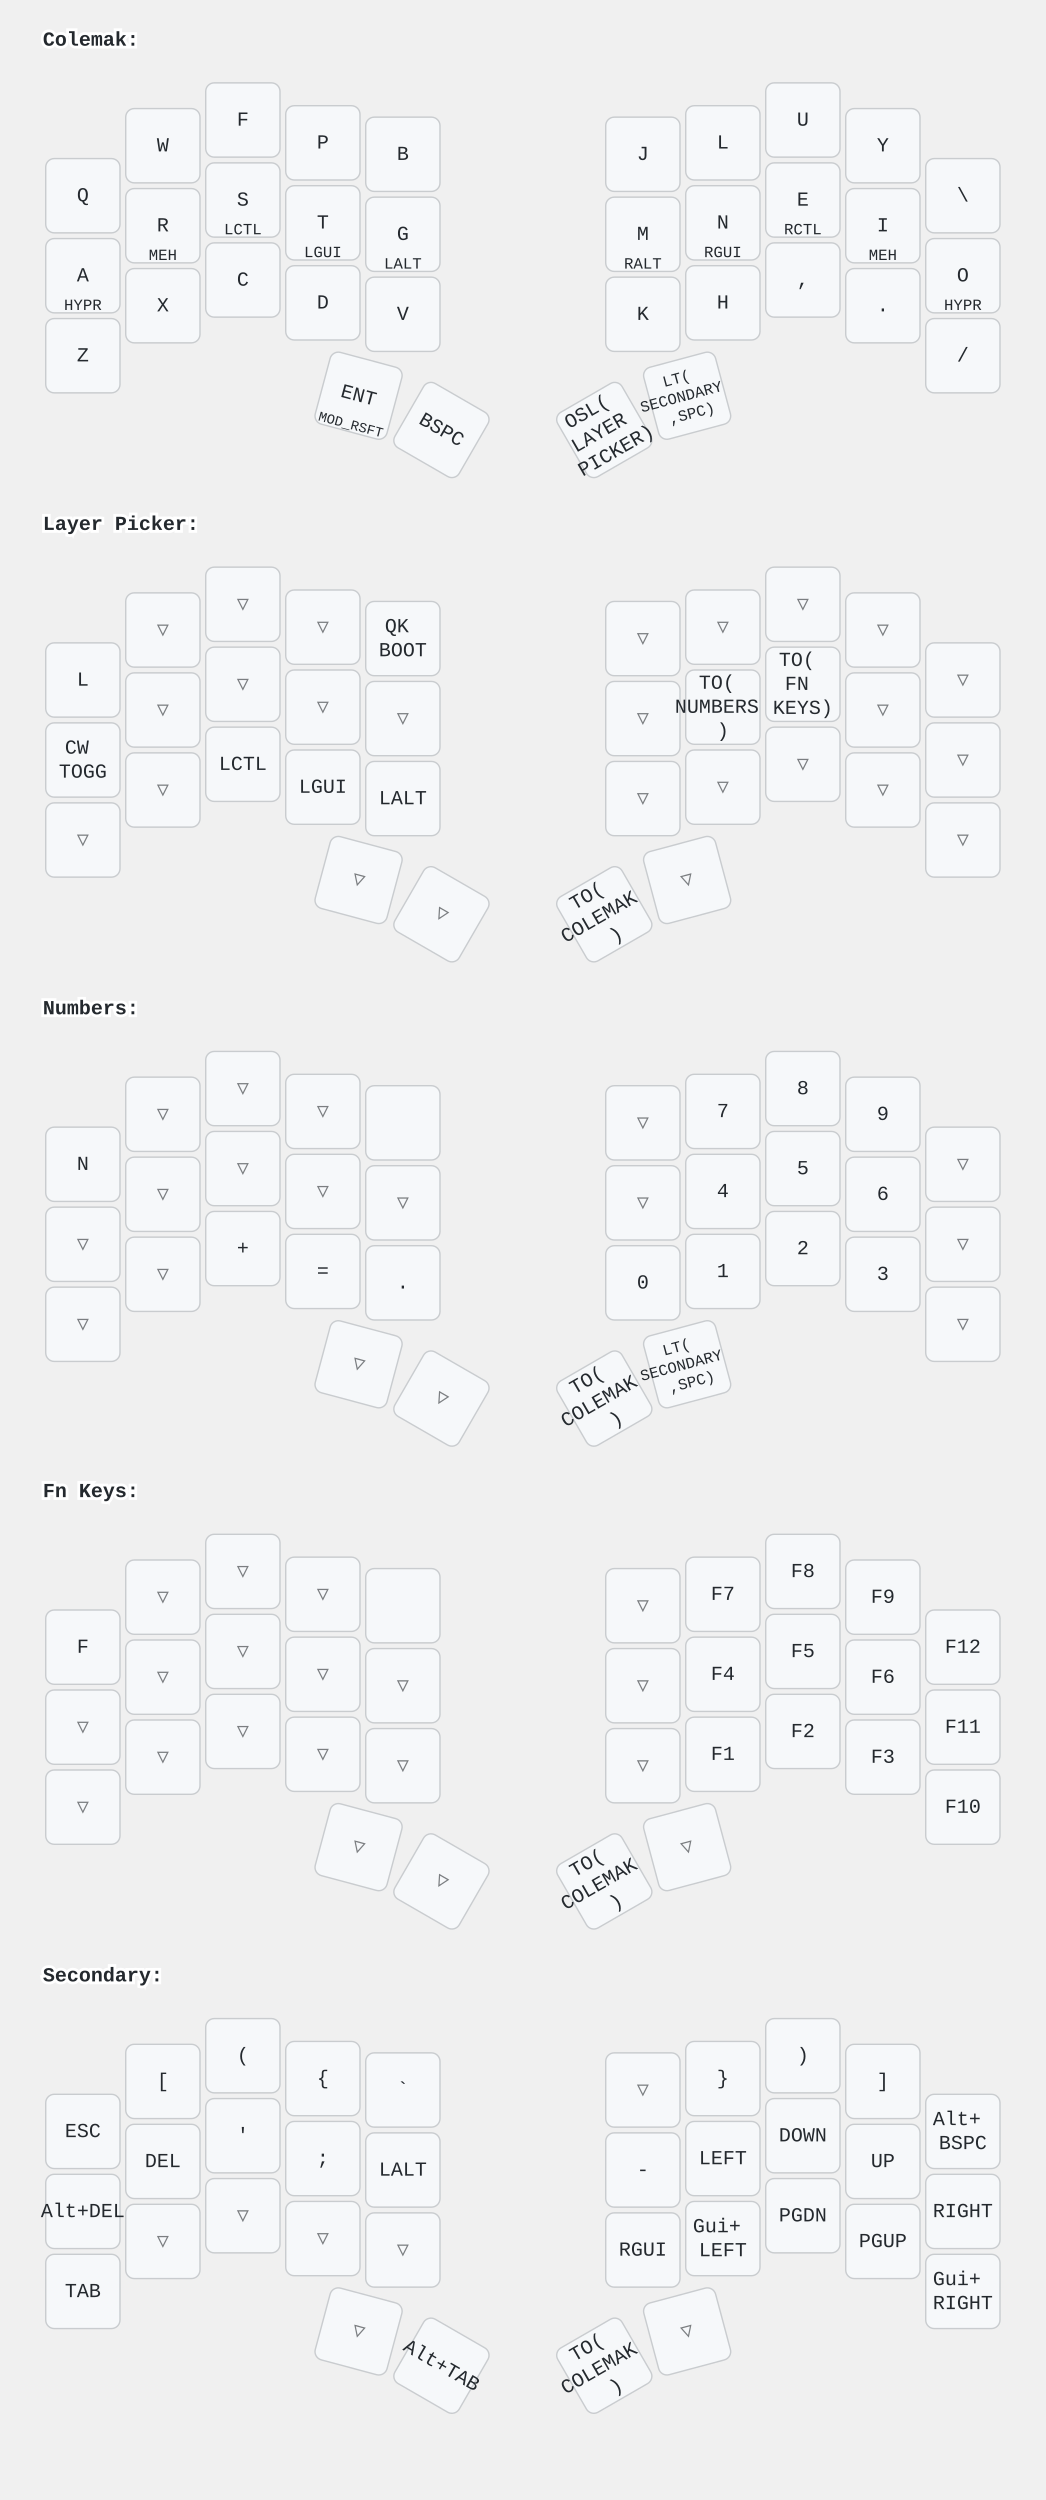
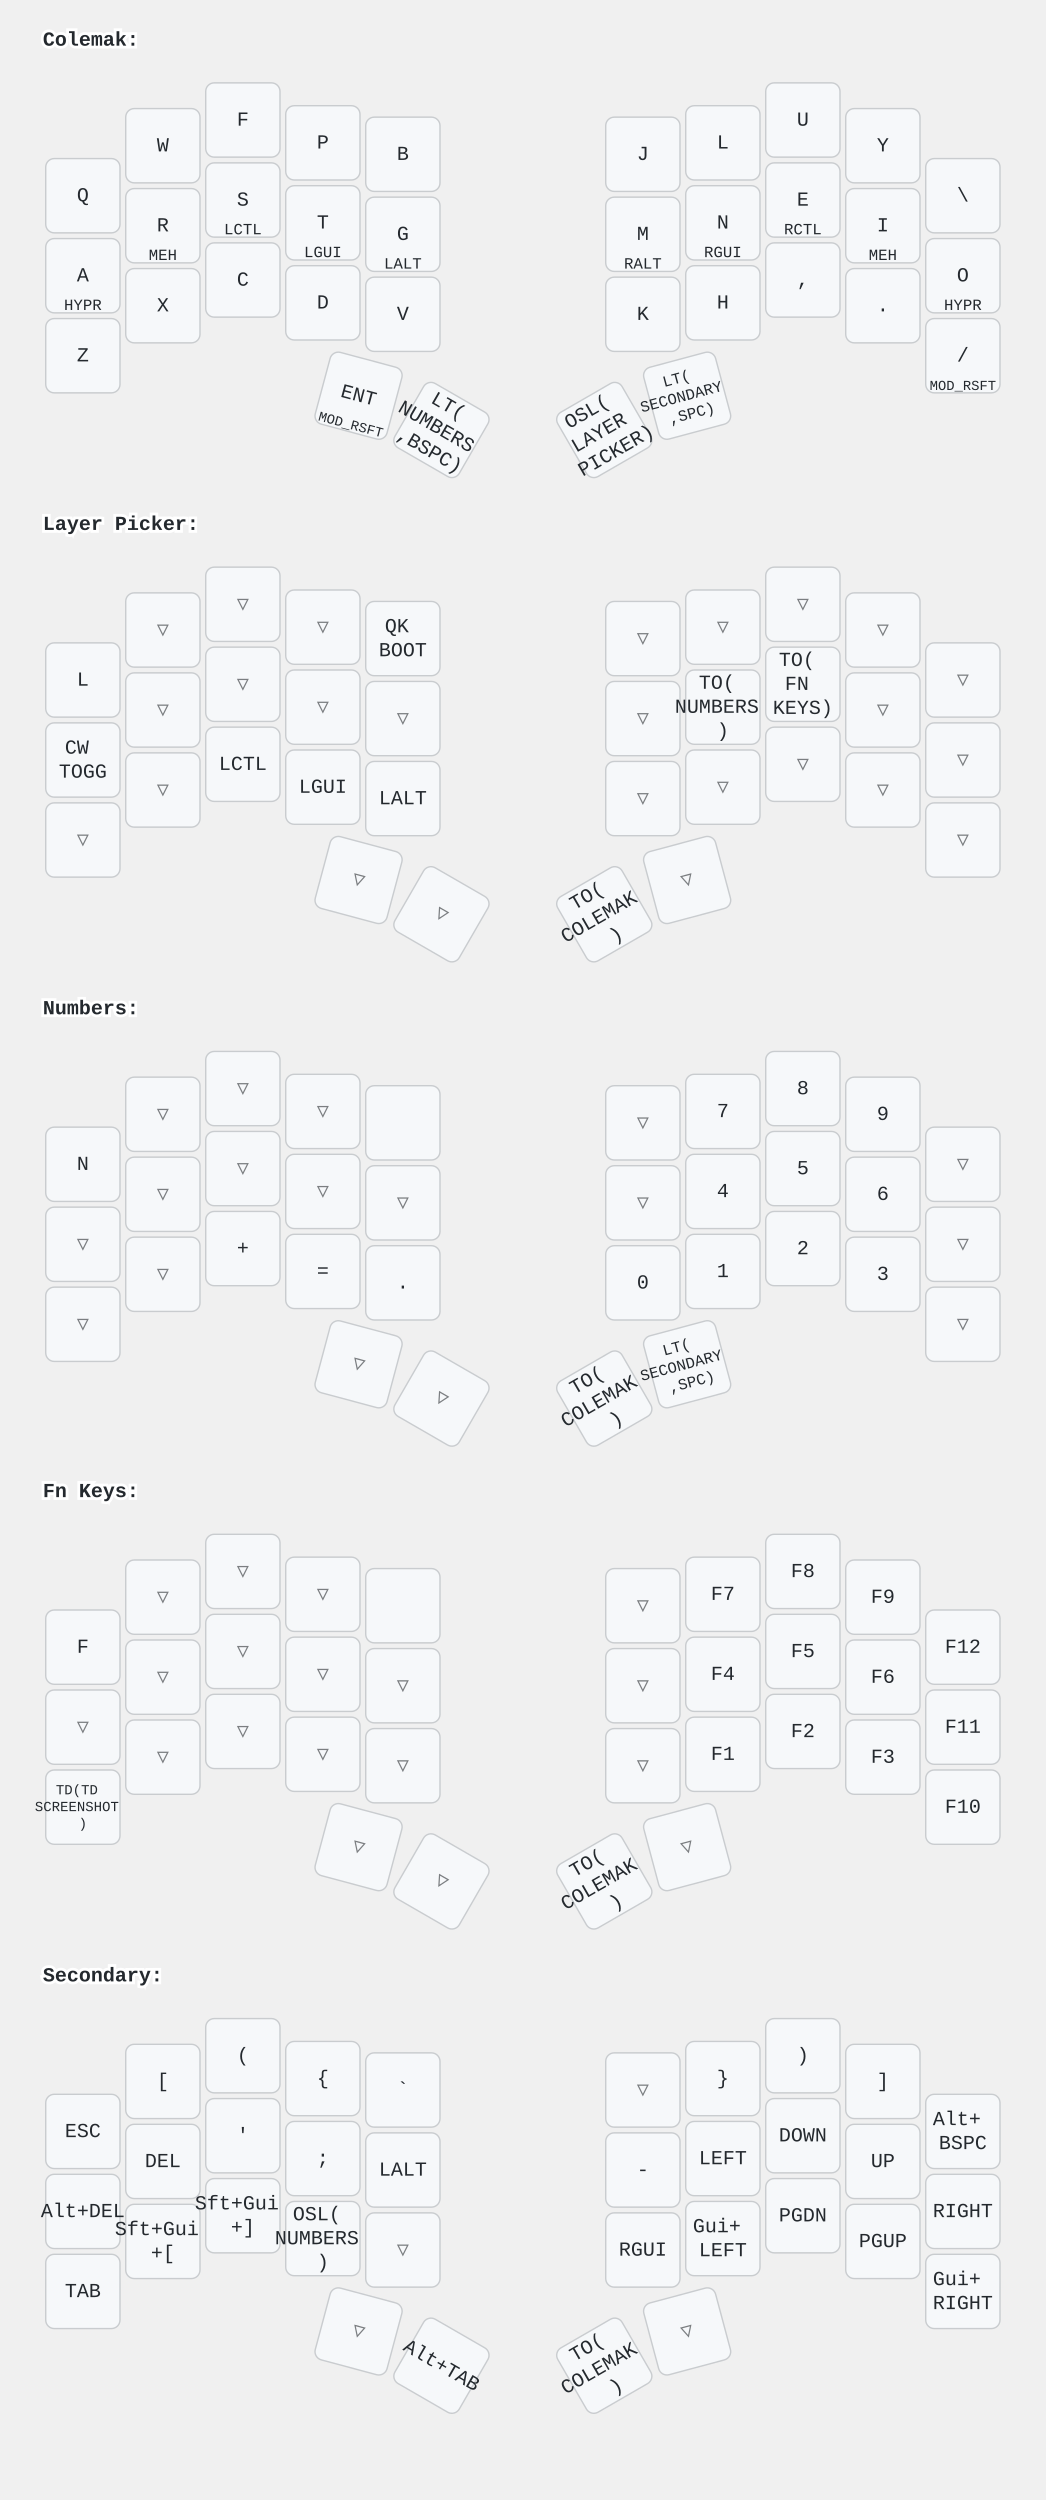
<svg xmlns="http://www.w3.org/2000/svg" width="732" height="1750" viewBox="0 0 732 1750" class="keymap">
  <style>/* inherit to force styles through use tags */
svg path {
    fill: inherit;
}

/* font and background color specifications */
svg.keymap {
    font-family: SFMono-Regular,Consolas,Liberation Mono,Menlo,monospace;
    font-size: 14px;
    font-kerning: normal;
    text-rendering: optimizeLegibility;
    fill: #24292e;
}

/* default key styling */
rect.key {
    fill: #f6f8fa;
}

rect.key, rect.combo {
    stroke: #c9cccf;
    stroke-width: 1;
}

/* default key side styling, only used is draw_key_sides is set */
rect.side {
    filter: brightness(90%);
}

/* color accent for combo boxes */
rect.combo, rect.combo-separate {
    fill: #cdf;
}

/* color accent for held keys */
rect.held, rect.combo.held {
    fill: #fdd;
}

/* color accent for ghost (optional) keys */
rect.ghost, rect.combo.ghost {
    stroke-dasharray: 4, 4;
    stroke-width: 2;
}

text {
    text-anchor: middle;
    dominant-baseline: middle;
}

/* styling for layer labels */
text.label {
    font-weight: bold;
    text-anchor: start;
    stroke: white;
    stroke-width: 4;
    paint-order: stroke;
}

/* styling for optional footer */
text.footer {
    text-anchor: end;
    dominant-baseline: auto;
    stroke: white;
    stroke-width: 4;
    paint-order: stroke;
}

/* styling for combo tap, and key non-tap label text */
text.combo, text.hold, text.shifted, text.left, text.right {
    font-size: 11px;
}

text.hold {
    text-anchor: middle;
    dominant-baseline: auto;
}

text.shifted {
    text-anchor: middle;
    dominant-baseline: hanging;
}

text.left {
    text-anchor: start;
}

text.right {
    text-anchor: end;
}

text.layer-activator {
    text-decoration: underline;
}

/* styling for hold/shifted label text in combo box */
text.combo.hold, text.combo.shifted, text.combo.left, text.combo.right {
    font-size: 8px;
}

/* lighter symbol for transparent keys */
text.trans {
    fill: #7b7e81;
}

/* styling for combo dendrons */
path.combo {
    stroke-width: 1;
    stroke: gray;
    fill: none;
}

/* Start Tabler Icons Cleanup */
/* cannot use height/width with glyphs */
.icon-tabler &gt; path {
    fill: inherit;
    stroke: inherit;
    stroke-width: 2;
}
/* hide tabler's default box */
.icon-tabler &gt; path[stroke="none"][fill="none"] {
    visibility: hidden;
}
/* End Tabler Icons Cleanup */
</style>
  <g transform="translate(30, 0)" class="layer-Colemak">
    <text x="0" y="28" class="label" id="Colemak">Colemak:</text>
    <g transform="translate(0, 56)">
      <g transform="translate(28, 81)" class="key keypos-0">
        <rect rx="6" ry="6" x="-26" y="-26" width="52" height="52" class="key" />
        <text x="0" y="0" class="key tap">Q</text>
      </g>
      <g transform="translate(84, 46)" class="key keypos-1">
        <rect rx="6" ry="6" x="-26" y="-26" width="52" height="52" class="key" />
        <text x="0" y="0" class="key tap">W</text>
      </g>
      <g transform="translate(140, 28)" class="key keypos-2">
        <rect rx="6" ry="6" x="-26" y="-26" width="52" height="52" class="key" />
        <text x="0" y="0" class="key tap">F</text>
      </g>
      <g transform="translate(196, 44)" class="key keypos-3">
        <rect rx="6" ry="6" x="-26" y="-26" width="52" height="52" class="key" />
        <text x="0" y="0" class="key tap">P</text>
      </g>
      <g transform="translate(252, 52)" class="key keypos-4">
        <rect rx="6" ry="6" x="-26" y="-26" width="52" height="52" class="key" />
        <text x="0" y="0" class="key tap">B</text>
      </g>
      <g transform="translate(420, 52)" class="key keypos-5">
        <rect rx="6" ry="6" x="-26" y="-26" width="52" height="52" class="key" />
        <text x="0" y="0" class="key tap">J</text>
      </g>
      <g transform="translate(476, 44)" class="key keypos-6">
        <rect rx="6" ry="6" x="-26" y="-26" width="52" height="52" class="key" />
        <text x="0" y="0" class="key tap">L</text>
      </g>
      <g transform="translate(532, 28)" class="key keypos-7">
        <rect rx="6" ry="6" x="-26" y="-26" width="52" height="52" class="key" />
        <text x="0" y="0" class="key tap">U</text>
      </g>
      <g transform="translate(588, 46)" class="key keypos-8">
        <rect rx="6" ry="6" x="-26" y="-26" width="52" height="52" class="key" />
        <text x="0" y="0" class="key tap">Y</text>
      </g>
      <g transform="translate(644, 81)" class="key keypos-9">
        <rect rx="6" ry="6" x="-26" y="-26" width="52" height="52" class="key" />
        <text x="0" y="0" class="key tap">\</text>
      </g>
      <g transform="translate(28, 137)" class="key keypos-10">
        <rect rx="6" ry="6" x="-26" y="-26" width="52" height="52" class="key" />
        <text x="0" y="0" class="key tap">A</text>
        <text x="0" y="24" class="key hold">HYPR</text>
      </g>
      <g transform="translate(84, 102)" class="key keypos-11">
        <rect rx="6" ry="6" x="-26" y="-26" width="52" height="52" class="key" />
        <text x="0" y="0" class="key tap">R</text>
        <text x="0" y="24" class="key hold">MEH</text>
      </g>
      <g transform="translate(140, 84)" class="key keypos-12">
        <rect rx="6" ry="6" x="-26" y="-26" width="52" height="52" class="key" />
        <text x="0" y="0" class="key tap">S</text>
        <text x="0" y="24" class="key hold">LCTL</text>
      </g>
      <g transform="translate(196, 100)" class="key keypos-13">
        <rect rx="6" ry="6" x="-26" y="-26" width="52" height="52" class="key" />
        <text x="0" y="0" class="key tap">T</text>
        <text x="0" y="24" class="key hold">LGUI</text>
      </g>
      <g transform="translate(252, 108)" class="key keypos-14">
        <rect rx="6" ry="6" x="-26" y="-26" width="52" height="52" class="key" />
        <text x="0" y="0" class="key tap">G</text>
        <text x="0" y="24" class="key hold">LALT</text>
      </g>
      <g transform="translate(420, 108)" class="key keypos-15">
        <rect rx="6" ry="6" x="-26" y="-26" width="52" height="52" class="key" />
        <text x="0" y="0" class="key tap">M</text>
        <text x="0" y="24" class="key hold">RALT</text>
      </g>
      <g transform="translate(476, 100)" class="key keypos-16">
        <rect rx="6" ry="6" x="-26" y="-26" width="52" height="52" class="key" />
        <text x="0" y="0" class="key tap">N</text>
        <text x="0" y="24" class="key hold">RGUI</text>
      </g>
      <g transform="translate(532, 84)" class="key keypos-17">
        <rect rx="6" ry="6" x="-26" y="-26" width="52" height="52" class="key" />
        <text x="0" y="0" class="key tap">E</text>
        <text x="0" y="24" class="key hold">RCTL</text>
      </g>
      <g transform="translate(588, 102)" class="key keypos-18">
        <rect rx="6" ry="6" x="-26" y="-26" width="52" height="52" class="key" />
        <text x="0" y="0" class="key tap">I</text>
        <text x="0" y="24" class="key hold">MEH</text>
      </g>
      <g transform="translate(644, 137)" class="key keypos-19">
        <rect rx="6" ry="6" x="-26" y="-26" width="52" height="52" class="key" />
        <text x="0" y="0" class="key tap">O</text>
        <text x="0" y="24" class="key hold">HYPR</text>
      </g>
      <g transform="translate(28, 193)" class="key keypos-20">
        <rect rx="6" ry="6" x="-26" y="-26" width="52" height="52" class="key" />
        <text x="0" y="0" class="key tap">Z</text>
      </g>
      <g transform="translate(84, 158)" class="key keypos-21">
        <rect rx="6" ry="6" x="-26" y="-26" width="52" height="52" class="key" />
        <text x="0" y="0" class="key tap">X</text>
      </g>
      <g transform="translate(140, 140)" class="key keypos-22">
        <rect rx="6" ry="6" x="-26" y="-26" width="52" height="52" class="key" />
        <text x="0" y="0" class="key tap">C</text>
      </g>
      <g transform="translate(196, 156)" class="key keypos-23">
        <rect rx="6" ry="6" x="-26" y="-26" width="52" height="52" class="key" />
        <text x="0" y="0" class="key tap">D</text>
      </g>
      <g transform="translate(252, 164)" class="key keypos-24">
        <rect rx="6" ry="6" x="-26" y="-26" width="52" height="52" class="key" />
        <text x="0" y="0" class="key tap">V</text>
      </g>
      <g transform="translate(420, 164)" class="key keypos-25">
        <rect rx="6" ry="6" x="-26" y="-26" width="52" height="52" class="key" />
        <text x="0" y="0" class="key tap">K</text>
      </g>
      <g transform="translate(476, 156)" class="key keypos-26">
        <rect rx="6" ry="6" x="-26" y="-26" width="52" height="52" class="key" />
        <text x="0" y="0" class="key tap">H</text>
      </g>
      <g transform="translate(532, 140)" class="key keypos-27">
        <rect rx="6" ry="6" x="-26" y="-26" width="52" height="52" class="key" />
        <text x="0" y="0" class="key tap">,</text>
      </g>
      <g transform="translate(588, 158)" class="key keypos-28">
        <rect rx="6" ry="6" x="-26" y="-26" width="52" height="52" class="key" />
        <text x="0" y="0" class="key tap">.</text>
      </g>
      <g transform="translate(644, 193)" class="key keypos-29">
        <rect rx="6" ry="6" x="-26" y="-26" width="52" height="52" class="key" />
        <text x="0" y="0" class="key tap">/</text>
+         <text x="0" y="24" class="key hold">
+           <tspan style="font-size: 88%">MOD_RSFT</tspan>
+         </text>
      </g>
      <g transform="translate(221, 221) rotate(15.0)" class="key keypos-30">
        <rect rx="6" ry="6" x="-26" y="-26" width="52" height="52" class="key" />
        <text x="0" y="0" class="key tap">ENT</text>
        <text x="0" y="24" class="key hold">
          <tspan style="font-size: 88%">MOD_RSFT</tspan>
        </text>
      </g>
      <g transform="translate(279, 245) rotate(30.0)" class="key keypos-31">
        <rect rx="6" ry="6" x="-26" y="-26" width="52" height="52" class="key" />
-         <text x="0" y="0" class="key tap">BSPC</text>
+         <text x="0" y="0" class="key tap">
+           <tspan x="0" dy="-1.2em">LT(</tspan>
+           <tspan x="0" dy="1.2em">NUMBERS</tspan>
+           <tspan x="0" dy="1.2em">,BSPC)</tspan>
+         </text>
      </g>
      <g transform="translate(393, 245) rotate(-30.0)" class="key keypos-32">
        <rect rx="6" ry="6" x="-26" y="-26" width="52" height="52" class="key" />
        <text x="0" y="0" class="key tap">
          <tspan x="0" dy="-1.2em">OSL(</tspan>
          <tspan x="0" dy="1.2em">LAYER</tspan>
          <tspan x="0" dy="1.2em">PICKER)</tspan>
        </text>
      </g>
      <g transform="translate(451, 221) rotate(-15.0)" class="key keypos-33">
        <rect rx="6" ry="6" x="-26" y="-26" width="52" height="52" class="key" />
        <text x="0" y="0" class="key tap">
          <tspan x="0" dy="-1.2em" style="font-size: 78%">LT(</tspan>
          <tspan x="0" dy="1.2em" style="font-size: 78%">SECONDARY</tspan>
          <tspan x="0" dy="1.2em" style="font-size: 78%">,SPC)</tspan>
        </text>
      </g>
    </g>
  </g>
  <g transform="translate(30, 339)" class="layer-Layer Picker">
    <text x="0" y="28" class="label" id="Layer-Picker">Layer Picker:</text>
    <g transform="translate(0, 56)">
      <g transform="translate(28, 81)" class="key keypos-0">
        <rect rx="6" ry="6" x="-26" y="-26" width="52" height="52" class="key" />
        <text x="0" y="0" class="key tap">L</text>
      </g>
      <g transform="translate(84, 46)" class="key trans keypos-1">
        <rect rx="6" ry="6" x="-26" y="-26" width="52" height="52" class="key trans" />
        <text x="0" y="0" class="key trans tap">▽</text>
      </g>
      <g transform="translate(140, 28)" class="key trans keypos-2">
        <rect rx="6" ry="6" x="-26" y="-26" width="52" height="52" class="key trans" />
        <text x="0" y="0" class="key trans tap">▽</text>
      </g>
      <g transform="translate(196, 44)" class="key trans keypos-3">
        <rect rx="6" ry="6" x="-26" y="-26" width="52" height="52" class="key trans" />
        <text x="0" y="0" class="key trans tap">▽</text>
      </g>
      <g transform="translate(252, 52)" class="key keypos-4">
        <rect rx="6" ry="6" x="-26" y="-26" width="52" height="52" class="key" />
        <text x="0" y="0" class="key tap">
          <tspan x="0" dy="-0.6em">QK</tspan>
          <tspan x="0" dy="1.2em">BOOT</tspan>
        </text>
      </g>
      <g transform="translate(420, 52)" class="key trans keypos-5">
        <rect rx="6" ry="6" x="-26" y="-26" width="52" height="52" class="key trans" />
        <text x="0" y="0" class="key trans tap">▽</text>
      </g>
      <g transform="translate(476, 44)" class="key trans keypos-6">
        <rect rx="6" ry="6" x="-26" y="-26" width="52" height="52" class="key trans" />
        <text x="0" y="0" class="key trans tap">▽</text>
      </g>
      <g transform="translate(532, 28)" class="key trans keypos-7">
        <rect rx="6" ry="6" x="-26" y="-26" width="52" height="52" class="key trans" />
        <text x="0" y="0" class="key trans tap">▽</text>
      </g>
      <g transform="translate(588, 46)" class="key trans keypos-8">
        <rect rx="6" ry="6" x="-26" y="-26" width="52" height="52" class="key trans" />
        <text x="0" y="0" class="key trans tap">▽</text>
      </g>
      <g transform="translate(644, 81)" class="key trans keypos-9">
        <rect rx="6" ry="6" x="-26" y="-26" width="52" height="52" class="key trans" />
        <text x="0" y="0" class="key trans tap">▽</text>
      </g>
      <g transform="translate(28, 137)" class="key keypos-10">
        <rect rx="6" ry="6" x="-26" y="-26" width="52" height="52" class="key" />
        <text x="0" y="0" class="key tap">
          <tspan x="0" dy="-0.6em">CW</tspan>
          <tspan x="0" dy="1.2em">TOGG</tspan>
        </text>
      </g>
      <g transform="translate(84, 102)" class="key trans keypos-11">
        <rect rx="6" ry="6" x="-26" y="-26" width="52" height="52" class="key trans" />
        <text x="0" y="0" class="key trans tap">▽</text>
      </g>
      <g transform="translate(140, 84)" class="key trans keypos-12">
        <rect rx="6" ry="6" x="-26" y="-26" width="52" height="52" class="key trans" />
        <text x="0" y="0" class="key trans tap">▽</text>
      </g>
      <g transform="translate(196, 100)" class="key trans keypos-13">
        <rect rx="6" ry="6" x="-26" y="-26" width="52" height="52" class="key trans" />
        <text x="0" y="0" class="key trans tap">▽</text>
      </g>
      <g transform="translate(252, 108)" class="key trans keypos-14">
        <rect rx="6" ry="6" x="-26" y="-26" width="52" height="52" class="key trans" />
        <text x="0" y="0" class="key trans tap">▽</text>
      </g>
      <g transform="translate(420, 108)" class="key trans keypos-15">
        <rect rx="6" ry="6" x="-26" y="-26" width="52" height="52" class="key trans" />
        <text x="0" y="0" class="key trans tap">▽</text>
      </g>
      <g transform="translate(476, 100)" class="key keypos-16">
        <rect rx="6" ry="6" x="-26" y="-26" width="52" height="52" class="key" />
        <text x="0" y="0" class="key tap">
          <tspan x="0" dy="-1.2em">TO(</tspan>
          <tspan x="0" dy="1.2em">NUMBERS</tspan>
          <tspan x="0" dy="1.2em">)</tspan>
        </text>
      </g>
      <g transform="translate(532, 84)" class="key keypos-17">
        <rect rx="6" ry="6" x="-26" y="-26" width="52" height="52" class="key" />
        <text x="0" y="0" class="key tap">
          <tspan x="0" dy="-1.2em">TO(</tspan>
          <tspan x="0" dy="1.2em">FN</tspan>
          <tspan x="0" dy="1.2em">KEYS)</tspan>
        </text>
      </g>
      <g transform="translate(588, 102)" class="key trans keypos-18">
        <rect rx="6" ry="6" x="-26" y="-26" width="52" height="52" class="key trans" />
        <text x="0" y="0" class="key trans tap">▽</text>
      </g>
      <g transform="translate(644, 137)" class="key trans keypos-19">
        <rect rx="6" ry="6" x="-26" y="-26" width="52" height="52" class="key trans" />
        <text x="0" y="0" class="key trans tap">▽</text>
      </g>
      <g transform="translate(28, 193)" class="key trans keypos-20">
        <rect rx="6" ry="6" x="-26" y="-26" width="52" height="52" class="key trans" />
        <text x="0" y="0" class="key trans tap">▽</text>
      </g>
      <g transform="translate(84, 158)" class="key trans keypos-21">
        <rect rx="6" ry="6" x="-26" y="-26" width="52" height="52" class="key trans" />
        <text x="0" y="0" class="key trans tap">▽</text>
      </g>
      <g transform="translate(140, 140)" class="key keypos-22">
        <rect rx="6" ry="6" x="-26" y="-26" width="52" height="52" class="key" />
        <text x="0" y="0" class="key tap">LCTL</text>
      </g>
      <g transform="translate(196, 156)" class="key keypos-23">
        <rect rx="6" ry="6" x="-26" y="-26" width="52" height="52" class="key" />
        <text x="0" y="0" class="key tap">LGUI</text>
      </g>
      <g transform="translate(252, 164)" class="key keypos-24">
        <rect rx="6" ry="6" x="-26" y="-26" width="52" height="52" class="key" />
        <text x="0" y="0" class="key tap">LALT</text>
      </g>
      <g transform="translate(420, 164)" class="key trans keypos-25">
        <rect rx="6" ry="6" x="-26" y="-26" width="52" height="52" class="key trans" />
        <text x="0" y="0" class="key trans tap">▽</text>
      </g>
      <g transform="translate(476, 156)" class="key trans keypos-26">
        <rect rx="6" ry="6" x="-26" y="-26" width="52" height="52" class="key trans" />
        <text x="0" y="0" class="key trans tap">▽</text>
      </g>
      <g transform="translate(532, 140)" class="key trans keypos-27">
        <rect rx="6" ry="6" x="-26" y="-26" width="52" height="52" class="key trans" />
        <text x="0" y="0" class="key trans tap">▽</text>
      </g>
      <g transform="translate(588, 158)" class="key trans keypos-28">
        <rect rx="6" ry="6" x="-26" y="-26" width="52" height="52" class="key trans" />
        <text x="0" y="0" class="key trans tap">▽</text>
      </g>
      <g transform="translate(644, 193)" class="key trans keypos-29">
        <rect rx="6" ry="6" x="-26" y="-26" width="52" height="52" class="key trans" />
        <text x="0" y="0" class="key trans tap">▽</text>
      </g>
      <g transform="translate(221, 221) rotate(15.0)" class="key trans keypos-30">
        <rect rx="6" ry="6" x="-26" y="-26" width="52" height="52" class="key trans" />
        <text x="0" y="0" class="key trans tap">▽</text>
      </g>
      <g transform="translate(279, 245) rotate(30.0)" class="key trans keypos-31">
        <rect rx="6" ry="6" x="-26" y="-26" width="52" height="52" class="key trans" />
        <text x="0" y="0" class="key trans tap">▽</text>
      </g>
      <g transform="translate(393, 245) rotate(-30.0)" class="key keypos-32">
        <rect rx="6" ry="6" x="-26" y="-26" width="52" height="52" class="key" />
        <text x="0" y="0" class="key tap">
          <tspan x="0" dy="-1.2em">TO(</tspan>
          <tspan x="0" dy="1.2em">COLEMAK</tspan>
          <tspan x="0" dy="1.2em">)</tspan>
        </text>
      </g>
      <g transform="translate(451, 221) rotate(-15.0)" class="key trans keypos-33">
        <rect rx="6" ry="6" x="-26" y="-26" width="52" height="52" class="key trans" />
        <text x="0" y="0" class="key trans tap">▽</text>
      </g>
    </g>
  </g>
  <g transform="translate(30, 678)" class="layer-Numbers">
    <text x="0" y="28" class="label" id="Numbers">Numbers:</text>
    <g transform="translate(0, 56)">
      <g transform="translate(28, 81)" class="key keypos-0">
        <rect rx="6" ry="6" x="-26" y="-26" width="52" height="52" class="key" />
        <text x="0" y="0" class="key tap">N</text>
      </g>
      <g transform="translate(84, 46)" class="key trans keypos-1">
        <rect rx="6" ry="6" x="-26" y="-26" width="52" height="52" class="key trans" />
        <text x="0" y="0" class="key trans tap">▽</text>
      </g>
      <g transform="translate(140, 28)" class="key trans keypos-2">
        <rect rx="6" ry="6" x="-26" y="-26" width="52" height="52" class="key trans" />
        <text x="0" y="0" class="key trans tap">▽</text>
      </g>
      <g transform="translate(196, 44)" class="key trans keypos-3">
        <rect rx="6" ry="6" x="-26" y="-26" width="52" height="52" class="key trans" />
        <text x="0" y="0" class="key trans tap">▽</text>
      </g>
      <g transform="translate(252, 52)" class="key keypos-4">
        <rect rx="6" ry="6" x="-26" y="-26" width="52" height="52" class="key" />
      </g>
      <g transform="translate(420, 52)" class="key trans keypos-5">
        <rect rx="6" ry="6" x="-26" y="-26" width="52" height="52" class="key trans" />
        <text x="0" y="0" class="key trans tap">▽</text>
      </g>
      <g transform="translate(476, 44)" class="key keypos-6">
        <rect rx="6" ry="6" x="-26" y="-26" width="52" height="52" class="key" />
        <text x="0" y="0" class="key tap">7</text>
      </g>
      <g transform="translate(532, 28)" class="key keypos-7">
        <rect rx="6" ry="6" x="-26" y="-26" width="52" height="52" class="key" />
        <text x="0" y="0" class="key tap">8</text>
      </g>
      <g transform="translate(588, 46)" class="key keypos-8">
        <rect rx="6" ry="6" x="-26" y="-26" width="52" height="52" class="key" />
        <text x="0" y="0" class="key tap">9</text>
      </g>
      <g transform="translate(644, 81)" class="key trans keypos-9">
        <rect rx="6" ry="6" x="-26" y="-26" width="52" height="52" class="key trans" />
        <text x="0" y="0" class="key trans tap">▽</text>
      </g>
      <g transform="translate(28, 137)" class="key trans keypos-10">
        <rect rx="6" ry="6" x="-26" y="-26" width="52" height="52" class="key trans" />
        <text x="0" y="0" class="key trans tap">▽</text>
      </g>
      <g transform="translate(84, 102)" class="key trans keypos-11">
        <rect rx="6" ry="6" x="-26" y="-26" width="52" height="52" class="key trans" />
        <text x="0" y="0" class="key trans tap">▽</text>
      </g>
      <g transform="translate(140, 84)" class="key trans keypos-12">
        <rect rx="6" ry="6" x="-26" y="-26" width="52" height="52" class="key trans" />
        <text x="0" y="0" class="key trans tap">▽</text>
      </g>
      <g transform="translate(196, 100)" class="key trans keypos-13">
        <rect rx="6" ry="6" x="-26" y="-26" width="52" height="52" class="key trans" />
        <text x="0" y="0" class="key trans tap">▽</text>
      </g>
      <g transform="translate(252, 108)" class="key trans keypos-14">
        <rect rx="6" ry="6" x="-26" y="-26" width="52" height="52" class="key trans" />
        <text x="0" y="0" class="key trans tap">▽</text>
      </g>
      <g transform="translate(420, 108)" class="key trans keypos-15">
        <rect rx="6" ry="6" x="-26" y="-26" width="52" height="52" class="key trans" />
        <text x="0" y="0" class="key trans tap">▽</text>
      </g>
      <g transform="translate(476, 100)" class="key keypos-16">
        <rect rx="6" ry="6" x="-26" y="-26" width="52" height="52" class="key" />
        <text x="0" y="0" class="key tap">4</text>
      </g>
      <g transform="translate(532, 84)" class="key keypos-17">
        <rect rx="6" ry="6" x="-26" y="-26" width="52" height="52" class="key" />
        <text x="0" y="0" class="key tap">5</text>
      </g>
      <g transform="translate(588, 102)" class="key keypos-18">
        <rect rx="6" ry="6" x="-26" y="-26" width="52" height="52" class="key" />
        <text x="0" y="0" class="key tap">6</text>
      </g>
      <g transform="translate(644, 137)" class="key trans keypos-19">
        <rect rx="6" ry="6" x="-26" y="-26" width="52" height="52" class="key trans" />
        <text x="0" y="0" class="key trans tap">▽</text>
      </g>
      <g transform="translate(28, 193)" class="key trans keypos-20">
        <rect rx="6" ry="6" x="-26" y="-26" width="52" height="52" class="key trans" />
        <text x="0" y="0" class="key trans tap">▽</text>
      </g>
      <g transform="translate(84, 158)" class="key trans keypos-21">
        <rect rx="6" ry="6" x="-26" y="-26" width="52" height="52" class="key trans" />
        <text x="0" y="0" class="key trans tap">▽</text>
      </g>
      <g transform="translate(140, 140)" class="key keypos-22">
        <rect rx="6" ry="6" x="-26" y="-26" width="52" height="52" class="key" />
        <text x="0" y="0" class="key tap">+</text>
      </g>
      <g transform="translate(196, 156)" class="key keypos-23">
        <rect rx="6" ry="6" x="-26" y="-26" width="52" height="52" class="key" />
        <text x="0" y="0" class="key tap">=</text>
      </g>
      <g transform="translate(252, 164)" class="key keypos-24">
        <rect rx="6" ry="6" x="-26" y="-26" width="52" height="52" class="key" />
        <text x="0" y="0" class="key tap">.</text>
      </g>
      <g transform="translate(420, 164)" class="key keypos-25">
        <rect rx="6" ry="6" x="-26" y="-26" width="52" height="52" class="key" />
        <text x="0" y="0" class="key tap">0</text>
      </g>
      <g transform="translate(476, 156)" class="key keypos-26">
        <rect rx="6" ry="6" x="-26" y="-26" width="52" height="52" class="key" />
        <text x="0" y="0" class="key tap">1</text>
      </g>
      <g transform="translate(532, 140)" class="key keypos-27">
        <rect rx="6" ry="6" x="-26" y="-26" width="52" height="52" class="key" />
        <text x="0" y="0" class="key tap">2</text>
      </g>
      <g transform="translate(588, 158)" class="key keypos-28">
        <rect rx="6" ry="6" x="-26" y="-26" width="52" height="52" class="key" />
        <text x="0" y="0" class="key tap">3</text>
      </g>
      <g transform="translate(644, 193)" class="key trans keypos-29">
        <rect rx="6" ry="6" x="-26" y="-26" width="52" height="52" class="key trans" />
        <text x="0" y="0" class="key trans tap">▽</text>
      </g>
      <g transform="translate(221, 221) rotate(15.0)" class="key trans keypos-30">
        <rect rx="6" ry="6" x="-26" y="-26" width="52" height="52" class="key trans" />
        <text x="0" y="0" class="key trans tap">▽</text>
      </g>
      <g transform="translate(279, 245) rotate(30.0)" class="key trans keypos-31">
        <rect rx="6" ry="6" x="-26" y="-26" width="52" height="52" class="key trans" />
        <text x="0" y="0" class="key trans tap">▽</text>
      </g>
      <g transform="translate(393, 245) rotate(-30.0)" class="key keypos-32">
        <rect rx="6" ry="6" x="-26" y="-26" width="52" height="52" class="key" />
        <text x="0" y="0" class="key tap">
          <tspan x="0" dy="-1.2em">TO(</tspan>
          <tspan x="0" dy="1.2em">COLEMAK</tspan>
          <tspan x="0" dy="1.2em">)</tspan>
        </text>
      </g>
      <g transform="translate(451, 221) rotate(-15.0)" class="key keypos-33">
        <rect rx="6" ry="6" x="-26" y="-26" width="52" height="52" class="key" />
        <text x="0" y="0" class="key tap">
          <tspan x="0" dy="-1.2em" style="font-size: 78%">LT(</tspan>
          <tspan x="0" dy="1.2em" style="font-size: 78%">SECONDARY</tspan>
          <tspan x="0" dy="1.2em" style="font-size: 78%">,SPC)</tspan>
        </text>
      </g>
    </g>
  </g>
  <g transform="translate(30, 1016)" class="layer-Fn Keys">
    <text x="0" y="28" class="label" id="Fn-Keys">Fn Keys:</text>
    <g transform="translate(0, 56)">
      <g transform="translate(28, 81)" class="key keypos-0">
        <rect rx="6" ry="6" x="-26" y="-26" width="52" height="52" class="key" />
        <text x="0" y="0" class="key tap">F</text>
      </g>
      <g transform="translate(84, 46)" class="key trans keypos-1">
        <rect rx="6" ry="6" x="-26" y="-26" width="52" height="52" class="key trans" />
        <text x="0" y="0" class="key trans tap">▽</text>
      </g>
      <g transform="translate(140, 28)" class="key trans keypos-2">
        <rect rx="6" ry="6" x="-26" y="-26" width="52" height="52" class="key trans" />
        <text x="0" y="0" class="key trans tap">▽</text>
      </g>
      <g transform="translate(196, 44)" class="key trans keypos-3">
        <rect rx="6" ry="6" x="-26" y="-26" width="52" height="52" class="key trans" />
        <text x="0" y="0" class="key trans tap">▽</text>
      </g>
      <g transform="translate(252, 52)" class="key keypos-4">
        <rect rx="6" ry="6" x="-26" y="-26" width="52" height="52" class="key" />
      </g>
      <g transform="translate(420, 52)" class="key trans keypos-5">
        <rect rx="6" ry="6" x="-26" y="-26" width="52" height="52" class="key trans" />
        <text x="0" y="0" class="key trans tap">▽</text>
      </g>
      <g transform="translate(476, 44)" class="key keypos-6">
        <rect rx="6" ry="6" x="-26" y="-26" width="52" height="52" class="key" />
        <text x="0" y="0" class="key tap">F7</text>
      </g>
      <g transform="translate(532, 28)" class="key keypos-7">
        <rect rx="6" ry="6" x="-26" y="-26" width="52" height="52" class="key" />
        <text x="0" y="0" class="key tap">F8</text>
      </g>
      <g transform="translate(588, 46)" class="key keypos-8">
        <rect rx="6" ry="6" x="-26" y="-26" width="52" height="52" class="key" />
        <text x="0" y="0" class="key tap">F9</text>
      </g>
      <g transform="translate(644, 81)" class="key keypos-9">
        <rect rx="6" ry="6" x="-26" y="-26" width="52" height="52" class="key" />
        <text x="0" y="0" class="key tap">F12</text>
      </g>
      <g transform="translate(28, 137)" class="key trans keypos-10">
        <rect rx="6" ry="6" x="-26" y="-26" width="52" height="52" class="key trans" />
        <text x="0" y="0" class="key trans tap">▽</text>
      </g>
      <g transform="translate(84, 102)" class="key trans keypos-11">
        <rect rx="6" ry="6" x="-26" y="-26" width="52" height="52" class="key trans" />
        <text x="0" y="0" class="key trans tap">▽</text>
      </g>
      <g transform="translate(140, 84)" class="key trans keypos-12">
        <rect rx="6" ry="6" x="-26" y="-26" width="52" height="52" class="key trans" />
        <text x="0" y="0" class="key trans tap">▽</text>
      </g>
      <g transform="translate(196, 100)" class="key trans keypos-13">
        <rect rx="6" ry="6" x="-26" y="-26" width="52" height="52" class="key trans" />
        <text x="0" y="0" class="key trans tap">▽</text>
      </g>
      <g transform="translate(252, 108)" class="key trans keypos-14">
        <rect rx="6" ry="6" x="-26" y="-26" width="52" height="52" class="key trans" />
        <text x="0" y="0" class="key trans tap">▽</text>
      </g>
      <g transform="translate(420, 108)" class="key trans keypos-15">
        <rect rx="6" ry="6" x="-26" y="-26" width="52" height="52" class="key trans" />
        <text x="0" y="0" class="key trans tap">▽</text>
      </g>
      <g transform="translate(476, 100)" class="key keypos-16">
        <rect rx="6" ry="6" x="-26" y="-26" width="52" height="52" class="key" />
        <text x="0" y="0" class="key tap">F4</text>
      </g>
      <g transform="translate(532, 84)" class="key keypos-17">
        <rect rx="6" ry="6" x="-26" y="-26" width="52" height="52" class="key" />
        <text x="0" y="0" class="key tap">F5</text>
      </g>
      <g transform="translate(588, 102)" class="key keypos-18">
        <rect rx="6" ry="6" x="-26" y="-26" width="52" height="52" class="key" />
        <text x="0" y="0" class="key tap">F6</text>
      </g>
      <g transform="translate(644, 137)" class="key keypos-19">
        <rect rx="6" ry="6" x="-26" y="-26" width="52" height="52" class="key" />
        <text x="0" y="0" class="key tap">F11</text>
      </g>
-       <g transform="translate(28, 193)" class="key trans keypos-20">
-         <rect rx="6" ry="6" x="-26" y="-26" width="52" height="52" class="key trans" />
-         <text x="0" y="0" class="key trans tap">▽</text>
+       <g transform="translate(28, 193)" class="key keypos-20">
+         <rect rx="6" ry="6" x="-26" y="-26" width="52" height="52" class="key" />
+         <text x="0" y="0" class="key tap">
+           <tspan x="0" dy="-1.2em" style="font-size: 70%">TD(TD</tspan>
+           <tspan x="0" dy="1.2em" style="font-size: 70%">SCREENSHOT</tspan>
+           <tspan x="0" dy="1.2em" style="font-size: 70%">)</tspan>
+         </text>
      </g>
      <g transform="translate(84, 158)" class="key trans keypos-21">
        <rect rx="6" ry="6" x="-26" y="-26" width="52" height="52" class="key trans" />
        <text x="0" y="0" class="key trans tap">▽</text>
      </g>
      <g transform="translate(140, 140)" class="key trans keypos-22">
        <rect rx="6" ry="6" x="-26" y="-26" width="52" height="52" class="key trans" />
        <text x="0" y="0" class="key trans tap">▽</text>
      </g>
      <g transform="translate(196, 156)" class="key trans keypos-23">
        <rect rx="6" ry="6" x="-26" y="-26" width="52" height="52" class="key trans" />
        <text x="0" y="0" class="key trans tap">▽</text>
      </g>
      <g transform="translate(252, 164)" class="key trans keypos-24">
        <rect rx="6" ry="6" x="-26" y="-26" width="52" height="52" class="key trans" />
        <text x="0" y="0" class="key trans tap">▽</text>
      </g>
      <g transform="translate(420, 164)" class="key trans keypos-25">
        <rect rx="6" ry="6" x="-26" y="-26" width="52" height="52" class="key trans" />
        <text x="0" y="0" class="key trans tap">▽</text>
      </g>
      <g transform="translate(476, 156)" class="key keypos-26">
        <rect rx="6" ry="6" x="-26" y="-26" width="52" height="52" class="key" />
        <text x="0" y="0" class="key tap">F1</text>
      </g>
      <g transform="translate(532, 140)" class="key keypos-27">
        <rect rx="6" ry="6" x="-26" y="-26" width="52" height="52" class="key" />
        <text x="0" y="0" class="key tap">F2</text>
      </g>
      <g transform="translate(588, 158)" class="key keypos-28">
        <rect rx="6" ry="6" x="-26" y="-26" width="52" height="52" class="key" />
        <text x="0" y="0" class="key tap">F3</text>
      </g>
      <g transform="translate(644, 193)" class="key keypos-29">
        <rect rx="6" ry="6" x="-26" y="-26" width="52" height="52" class="key" />
        <text x="0" y="0" class="key tap">F10</text>
      </g>
      <g transform="translate(221, 221) rotate(15.0)" class="key trans keypos-30">
        <rect rx="6" ry="6" x="-26" y="-26" width="52" height="52" class="key trans" />
        <text x="0" y="0" class="key trans tap">▽</text>
      </g>
      <g transform="translate(279, 245) rotate(30.0)" class="key trans keypos-31">
        <rect rx="6" ry="6" x="-26" y="-26" width="52" height="52" class="key trans" />
        <text x="0" y="0" class="key trans tap">▽</text>
      </g>
      <g transform="translate(393, 245) rotate(-30.0)" class="key keypos-32">
        <rect rx="6" ry="6" x="-26" y="-26" width="52" height="52" class="key" />
        <text x="0" y="0" class="key tap">
          <tspan x="0" dy="-1.2em">TO(</tspan>
          <tspan x="0" dy="1.2em">COLEMAK</tspan>
          <tspan x="0" dy="1.2em">)</tspan>
        </text>
      </g>
      <g transform="translate(451, 221) rotate(-15.0)" class="key trans keypos-33">
        <rect rx="6" ry="6" x="-26" y="-26" width="52" height="52" class="key trans" />
        <text x="0" y="0" class="key trans tap">▽</text>
      </g>
    </g>
  </g>
  <g transform="translate(30, 1355)" class="layer-Secondary">
    <text x="0" y="28" class="label" id="Secondary">Secondary:</text>
    <g transform="translate(0, 56)">
      <g transform="translate(28, 81)" class="key keypos-0">
        <rect rx="6" ry="6" x="-26" y="-26" width="52" height="52" class="key" />
        <text x="0" y="0" class="key tap">ESC</text>
      </g>
      <g transform="translate(84, 46)" class="key keypos-1">
        <rect rx="6" ry="6" x="-26" y="-26" width="52" height="52" class="key" />
        <text x="0" y="0" class="key tap">[</text>
      </g>
      <g transform="translate(140, 28)" class="key keypos-2">
        <rect rx="6" ry="6" x="-26" y="-26" width="52" height="52" class="key" />
        <text x="0" y="0" class="key tap">(</text>
      </g>
      <g transform="translate(196, 44)" class="key keypos-3">
        <rect rx="6" ry="6" x="-26" y="-26" width="52" height="52" class="key" />
        <text x="0" y="0" class="key tap">{</text>
      </g>
      <g transform="translate(252, 52)" class="key keypos-4">
        <rect rx="6" ry="6" x="-26" y="-26" width="52" height="52" class="key" />
        <text x="0" y="0" class="key tap">`</text>
      </g>
      <g transform="translate(420, 52)" class="key trans keypos-5">
        <rect rx="6" ry="6" x="-26" y="-26" width="52" height="52" class="key trans" />
        <text x="0" y="0" class="key trans tap">▽</text>
      </g>
      <g transform="translate(476, 44)" class="key keypos-6">
        <rect rx="6" ry="6" x="-26" y="-26" width="52" height="52" class="key" />
        <text x="0" y="0" class="key tap">}</text>
      </g>
      <g transform="translate(532, 28)" class="key keypos-7">
        <rect rx="6" ry="6" x="-26" y="-26" width="52" height="52" class="key" />
        <text x="0" y="0" class="key tap">)</text>
      </g>
      <g transform="translate(588, 46)" class="key keypos-8">
        <rect rx="6" ry="6" x="-26" y="-26" width="52" height="52" class="key" />
        <text x="0" y="0" class="key tap">]</text>
      </g>
      <g transform="translate(644, 81)" class="key keypos-9">
        <rect rx="6" ry="6" x="-26" y="-26" width="52" height="52" class="key" />
        <text x="0" y="0" class="key tap">
          <tspan x="0" dy="-0.6em">Alt+</tspan>
          <tspan x="0" dy="1.2em">BSPC</tspan>
        </text>
      </g>
      <g transform="translate(28, 137)" class="key keypos-10">
        <rect rx="6" ry="6" x="-26" y="-26" width="52" height="52" class="key" />
        <text x="0" y="0" class="key tap">Alt+DEL</text>
      </g>
      <g transform="translate(84, 102)" class="key keypos-11">
        <rect rx="6" ry="6" x="-26" y="-26" width="52" height="52" class="key" />
        <text x="0" y="0" class="key tap">DEL</text>
      </g>
      <g transform="translate(140, 84)" class="key keypos-12">
        <rect rx="6" ry="6" x="-26" y="-26" width="52" height="52" class="key" />
        <text x="0" y="0" class="key tap">'</text>
      </g>
      <g transform="translate(196, 100)" class="key keypos-13">
        <rect rx="6" ry="6" x="-26" y="-26" width="52" height="52" class="key" />
        <text x="0" y="0" class="key tap">;</text>
      </g>
      <g transform="translate(252, 108)" class="key keypos-14">
        <rect rx="6" ry="6" x="-26" y="-26" width="52" height="52" class="key" />
        <text x="0" y="0" class="key tap">LALT</text>
      </g>
      <g transform="translate(420, 108)" class="key keypos-15">
        <rect rx="6" ry="6" x="-26" y="-26" width="52" height="52" class="key" />
        <text x="0" y="0" class="key tap">-</text>
      </g>
      <g transform="translate(476, 100)" class="key keypos-16">
        <rect rx="6" ry="6" x="-26" y="-26" width="52" height="52" class="key" />
        <text x="0" y="0" class="key tap">LEFT</text>
      </g>
      <g transform="translate(532, 84)" class="key keypos-17">
        <rect rx="6" ry="6" x="-26" y="-26" width="52" height="52" class="key" />
        <text x="0" y="0" class="key tap">DOWN</text>
      </g>
      <g transform="translate(588, 102)" class="key keypos-18">
        <rect rx="6" ry="6" x="-26" y="-26" width="52" height="52" class="key" />
        <text x="0" y="0" class="key tap">UP</text>
      </g>
      <g transform="translate(644, 137)" class="key keypos-19">
        <rect rx="6" ry="6" x="-26" y="-26" width="52" height="52" class="key" />
        <text x="0" y="0" class="key tap">RIGHT</text>
      </g>
      <g transform="translate(28, 193)" class="key keypos-20">
        <rect rx="6" ry="6" x="-26" y="-26" width="52" height="52" class="key" />
        <text x="0" y="0" class="key tap">TAB</text>
      </g>
-       <g transform="translate(84, 158)" class="key trans keypos-21">
-         <rect rx="6" ry="6" x="-26" y="-26" width="52" height="52" class="key trans" />
-         <text x="0" y="0" class="key trans tap">▽</text>
-       </g>
-       <g transform="translate(140, 140)" class="key trans keypos-22">
-         <rect rx="6" ry="6" x="-26" y="-26" width="52" height="52" class="key trans" />
-         <text x="0" y="0" class="key trans tap">▽</text>
-       </g>
-       <g transform="translate(196, 156)" class="key trans keypos-23">
-         <rect rx="6" ry="6" x="-26" y="-26" width="52" height="52" class="key trans" />
-         <text x="0" y="0" class="key trans tap">▽</text>
+       <g transform="translate(84, 158)" class="key keypos-21">
+         <rect rx="6" ry="6" x="-26" y="-26" width="52" height="52" class="key" />
+         <text x="0" y="0" class="key tap">
+           <tspan x="0" dy="-0.6em">Sft+Gui</tspan>
+           <tspan x="0" dy="1.2em">+[</tspan>
+         </text>
+       </g>
+       <g transform="translate(140, 140)" class="key keypos-22">
+         <rect rx="6" ry="6" x="-26" y="-26" width="52" height="52" class="key" />
+         <text x="0" y="0" class="key tap">
+           <tspan x="0" dy="-0.6em">Sft+Gui</tspan>
+           <tspan x="0" dy="1.2em">+]</tspan>
+         </text>
+       </g>
+       <g transform="translate(196, 156)" class="key keypos-23">
+         <rect rx="6" ry="6" x="-26" y="-26" width="52" height="52" class="key" />
+         <text x="0" y="0" class="key tap">
+           <tspan x="0" dy="-1.2em">OSL(</tspan>
+           <tspan x="0" dy="1.2em">NUMBERS</tspan>
+           <tspan x="0" dy="1.2em">)</tspan>
+         </text>
      </g>
      <g transform="translate(252, 164)" class="key trans keypos-24">
        <rect rx="6" ry="6" x="-26" y="-26" width="52" height="52" class="key trans" />
        <text x="0" y="0" class="key trans tap">▽</text>
      </g>
      <g transform="translate(420, 164)" class="key keypos-25">
        <rect rx="6" ry="6" x="-26" y="-26" width="52" height="52" class="key" />
        <text x="0" y="0" class="key tap">RGUI</text>
      </g>
      <g transform="translate(476, 156)" class="key keypos-26">
        <rect rx="6" ry="6" x="-26" y="-26" width="52" height="52" class="key" />
        <text x="0" y="0" class="key tap">
          <tspan x="0" dy="-0.6em">Gui+</tspan>
          <tspan x="0" dy="1.2em">LEFT</tspan>
        </text>
      </g>
      <g transform="translate(532, 140)" class="key keypos-27">
        <rect rx="6" ry="6" x="-26" y="-26" width="52" height="52" class="key" />
        <text x="0" y="0" class="key tap">PGDN</text>
      </g>
      <g transform="translate(588, 158)" class="key keypos-28">
        <rect rx="6" ry="6" x="-26" y="-26" width="52" height="52" class="key" />
        <text x="0" y="0" class="key tap">PGUP</text>
      </g>
      <g transform="translate(644, 193)" class="key keypos-29">
        <rect rx="6" ry="6" x="-26" y="-26" width="52" height="52" class="key" />
        <text x="0" y="0" class="key tap">
          <tspan x="0" dy="-0.6em">Gui+</tspan>
          <tspan x="0" dy="1.2em">RIGHT</tspan>
        </text>
      </g>
      <g transform="translate(221, 221) rotate(15.0)" class="key trans keypos-30">
        <rect rx="6" ry="6" x="-26" y="-26" width="52" height="52" class="key trans" />
        <text x="0" y="0" class="key trans tap">▽</text>
      </g>
      <g transform="translate(279, 245) rotate(30.0)" class="key keypos-31">
        <rect rx="6" ry="6" x="-26" y="-26" width="52" height="52" class="key" />
        <text x="0" y="0" class="key tap">Alt+TAB</text>
      </g>
      <g transform="translate(393, 245) rotate(-30.0)" class="key keypos-32">
        <rect rx="6" ry="6" x="-26" y="-26" width="52" height="52" class="key" />
        <text x="0" y="0" class="key tap">
          <tspan x="0" dy="-1.2em">TO(</tspan>
          <tspan x="0" dy="1.2em">COLEMAK</tspan>
          <tspan x="0" dy="1.2em">)</tspan>
        </text>
      </g>
      <g transform="translate(451, 221) rotate(-15.0)" class="key trans keypos-33">
        <rect rx="6" ry="6" x="-26" y="-26" width="52" height="52" class="key trans" />
        <text x="0" y="0" class="key trans tap">▽</text>
      </g>
    </g>
  </g>
</svg>
